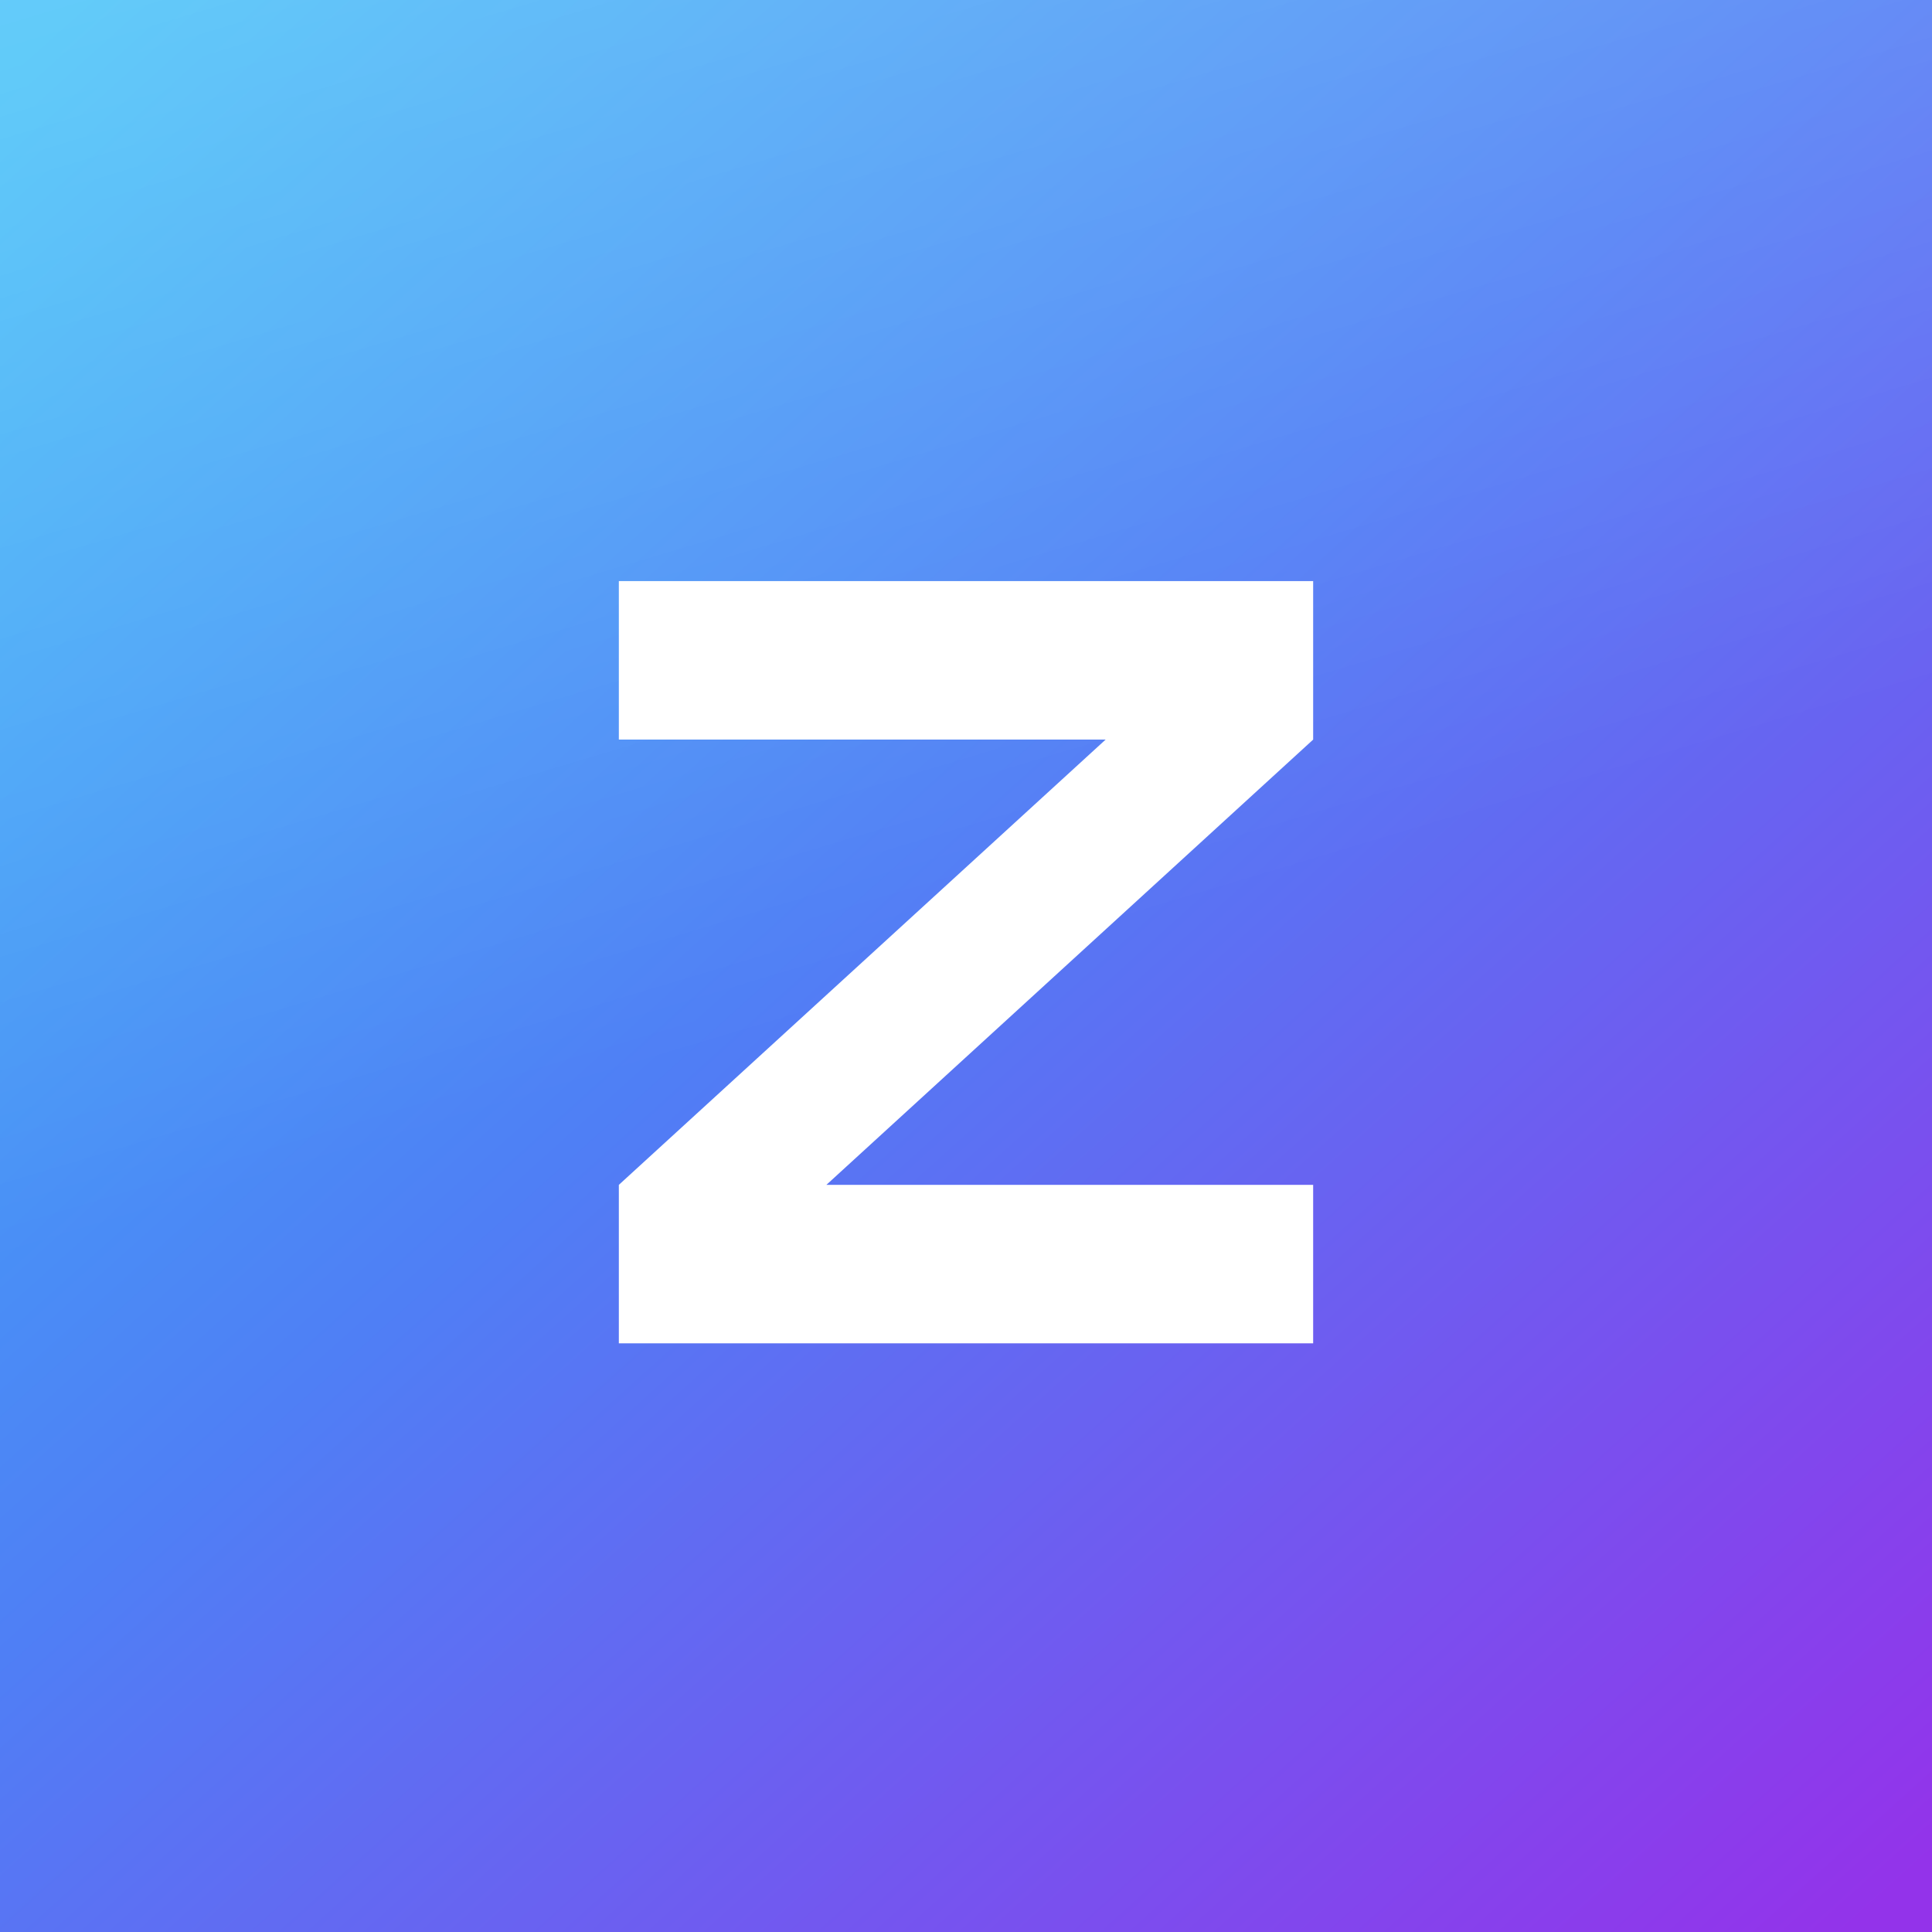
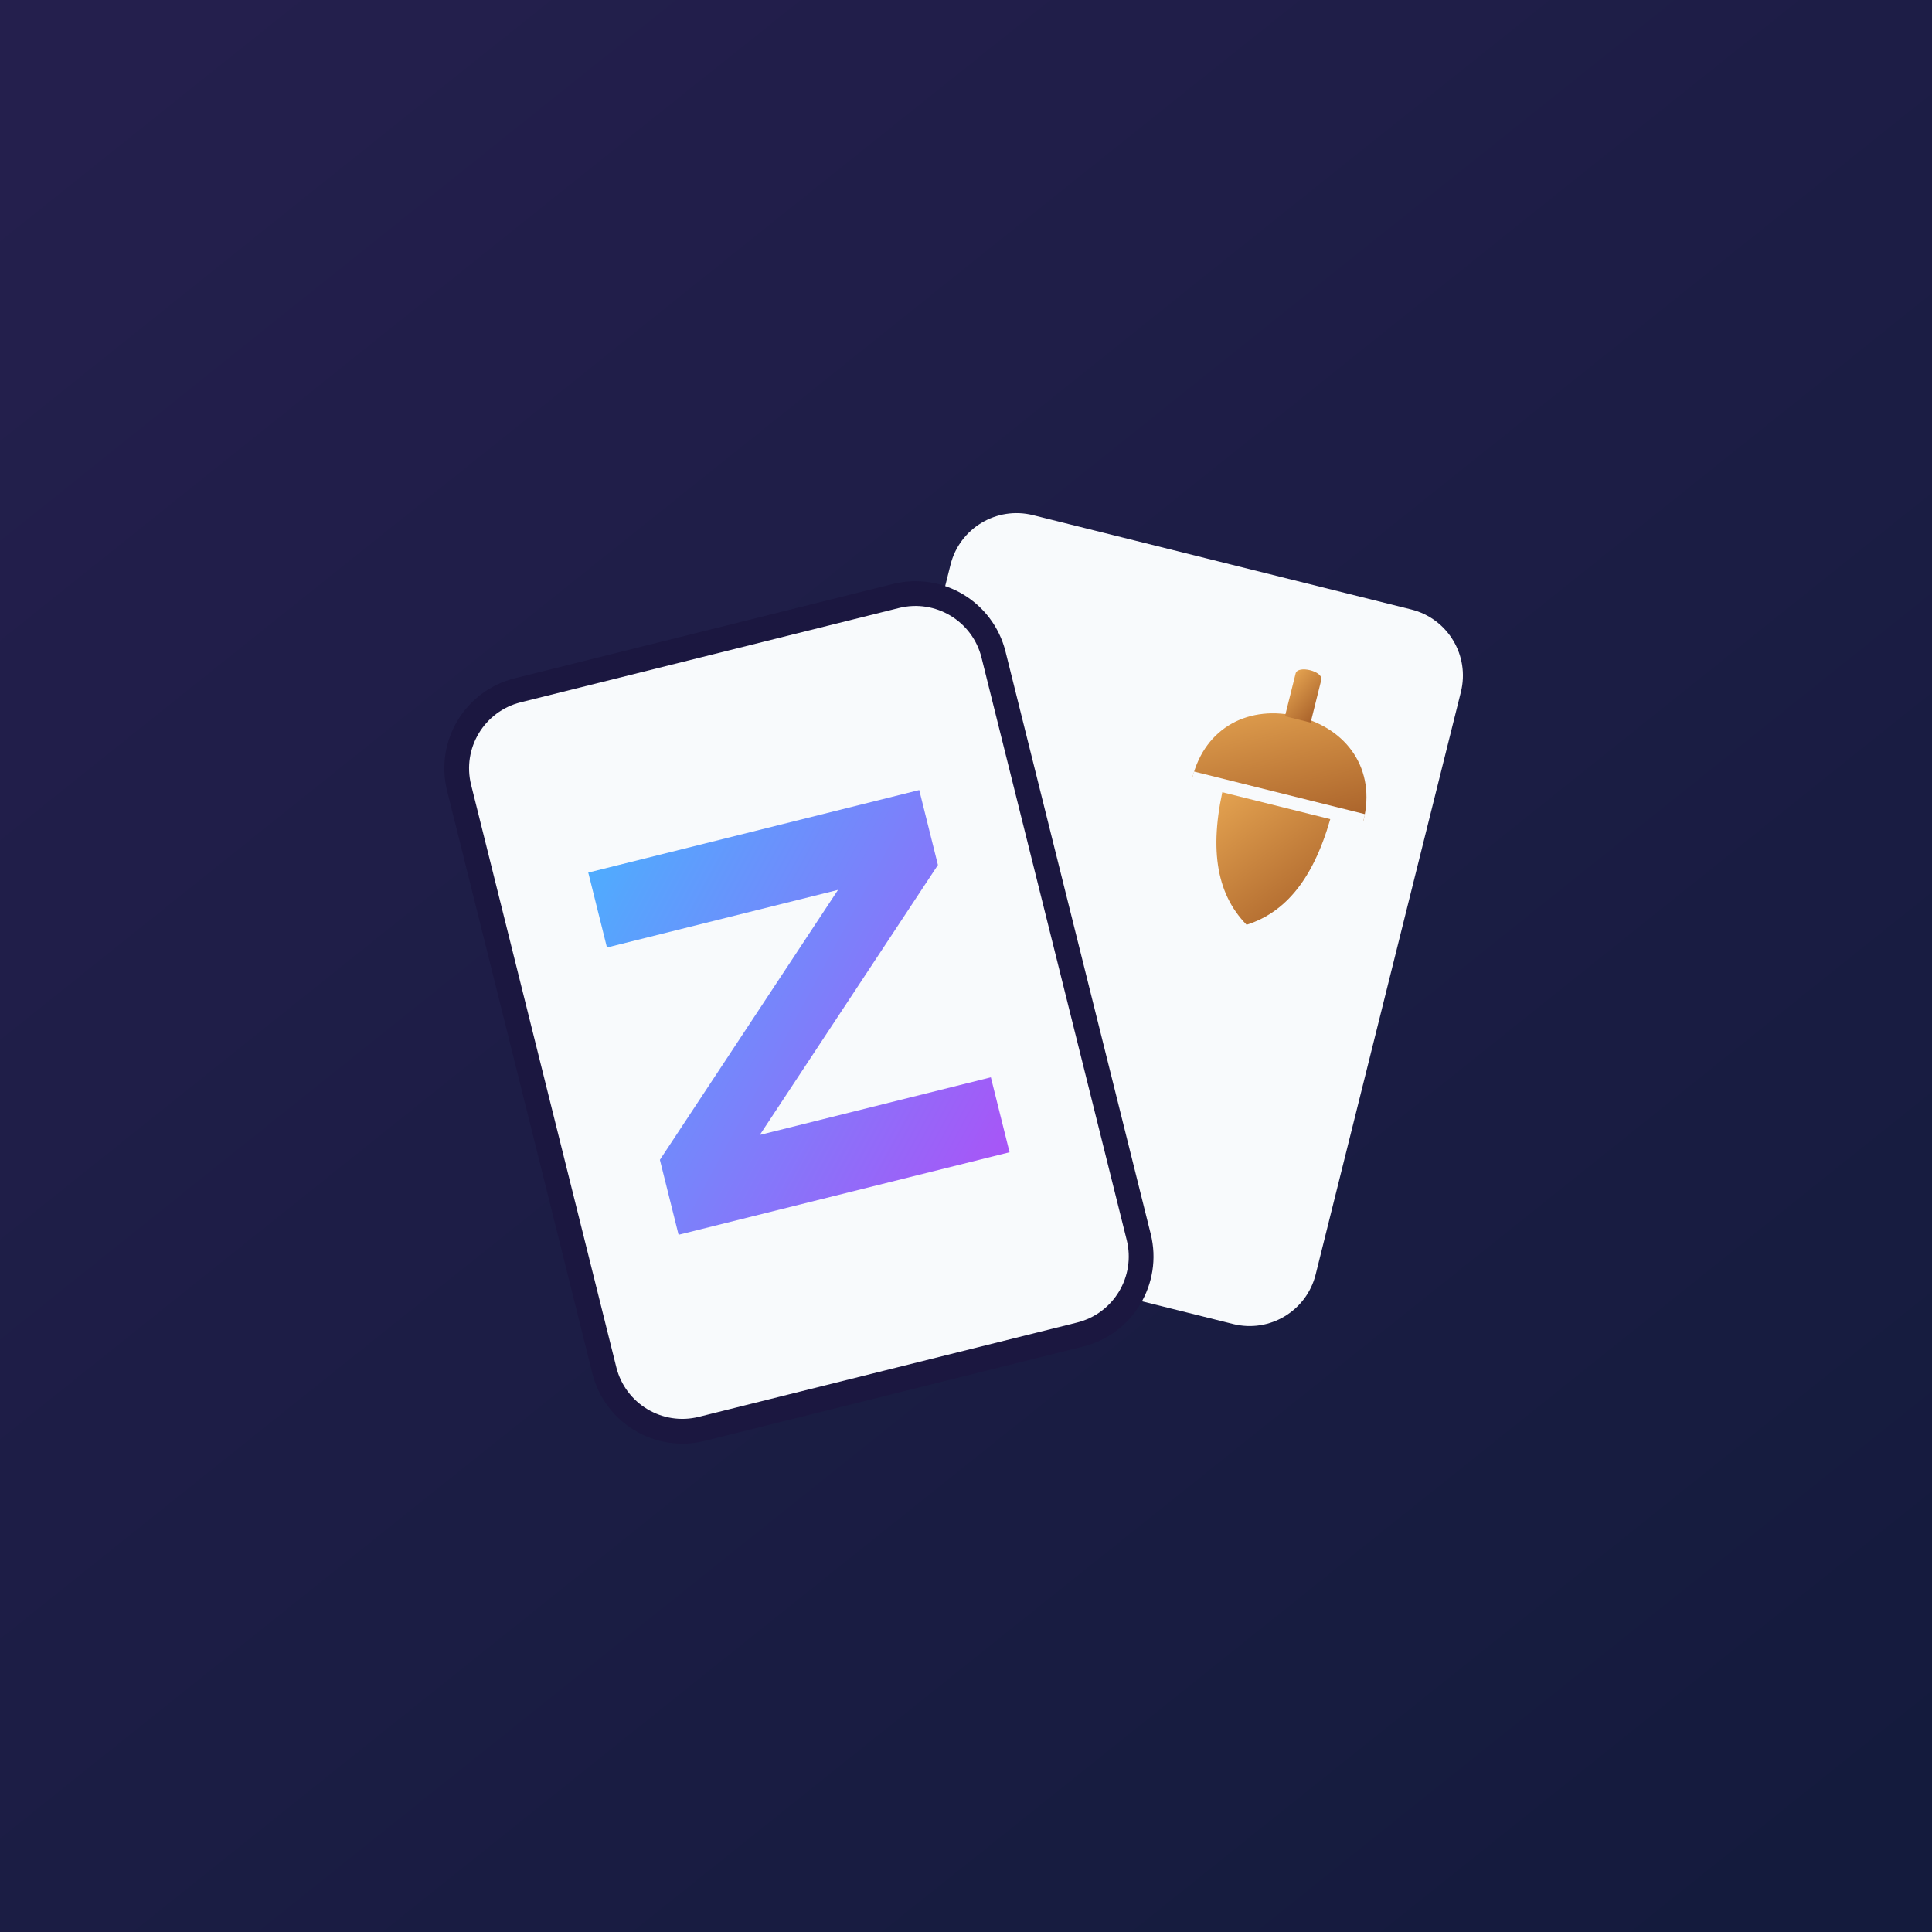
<svg xmlns="http://www.w3.org/2000/svg" viewBox="0 0 512 512" width="512" height="512">
  <defs>
-     <linearGradient id="bg" x1="0.05" y1="0" x2="0.95" y2="1">
-       <stop offset="0" stop-color="#38bdf8" />
-       <stop offset="0.45" stop-color="#4f7ff5" />
-       <stop offset="1" stop-color="#9333ea" />
+     <linearGradient id="bg" x1="0.1" y1="0" x2="0.9" y2="1">
+       <stop offset="0" stop-color="#241f4d" />
+       <stop offset="1" stop-color="#141b3d" />
    </linearGradient>
-     <linearGradient id="gloss" x1="0" y1="0" x2="0.3" y2="1">
-       <stop offset="0" stop-color="#ffffff" stop-opacity="0.22" />
-       <stop offset="0.6" stop-color="#ffffff" stop-opacity="0" />
+     <linearGradient id="brand" x1="0" y1="0" x2="1" y2="1">
+       <stop offset="0" stop-color="#4facfe" />
+       <stop offset="1" stop-color="#a855f7" />
+     </linearGradient>
+     <linearGradient id="eichel" x1="0" y1="0" x2="1" y2="1">
+       <stop offset="0" stop-color="#e6a552" />
+       <stop offset="1" stop-color="#a9622a" />
    </linearGradient>
  </defs>
  <rect width="512" height="512" fill="url(#bg)" />
-   <rect width="512" height="512" fill="url(#gloss)" />
-   <path d="M164 154 L348 154 L348 196 L219 314 L348 314 L348 356 L164 356 L164 314 L293 196 L164 196 Z" fill="#ffffff" />
+   <g transform="translate(256 256) scale(0.82) translate(-266 -261)">
+     <g transform="translate(320 246) rotate(14)">
+       <rect x="-85" y="-119" width="170" height="238" rx="22" fill="#f8fafc" />
+       <g transform="translate(36 -50) scale(0.95) translate(-50,-48)" fill="url(#eichel)">
+         <path d="M31 47 C31 70 37 85 50 93 C63 85 69 70 69 47 Z" />
+         <path d="M20 49 C20 31 33 20 50 20 C67 20 80 31 80 49 Z" />
+         <path d="M45.5 6 C45.5 3 54.5 3 54.5 6 L54.5 21 L45.5 21 Z" />
+         <path d="M20 49 L80 49" stroke="#f8fafc" stroke-width="4.5" />
+       </g>
+     </g>
+     <g transform="translate(212 276) rotate(-14)">
+       <rect x="-85" y="-119" width="170" height="238" rx="22" fill="#f8fafc" stroke="#1b1740" stroke-width="16" paint-order="stroke" />
+       <path transform="scale(0.52) translate(-256,-256)" fill="url(#brand)" d="M150 140 L362 140 L362 188 L214 324 L362 324 L362 372 L150 372 L150 324 L298 188 L150 188 Z" />
+     </g>
+   </g>
</svg>
